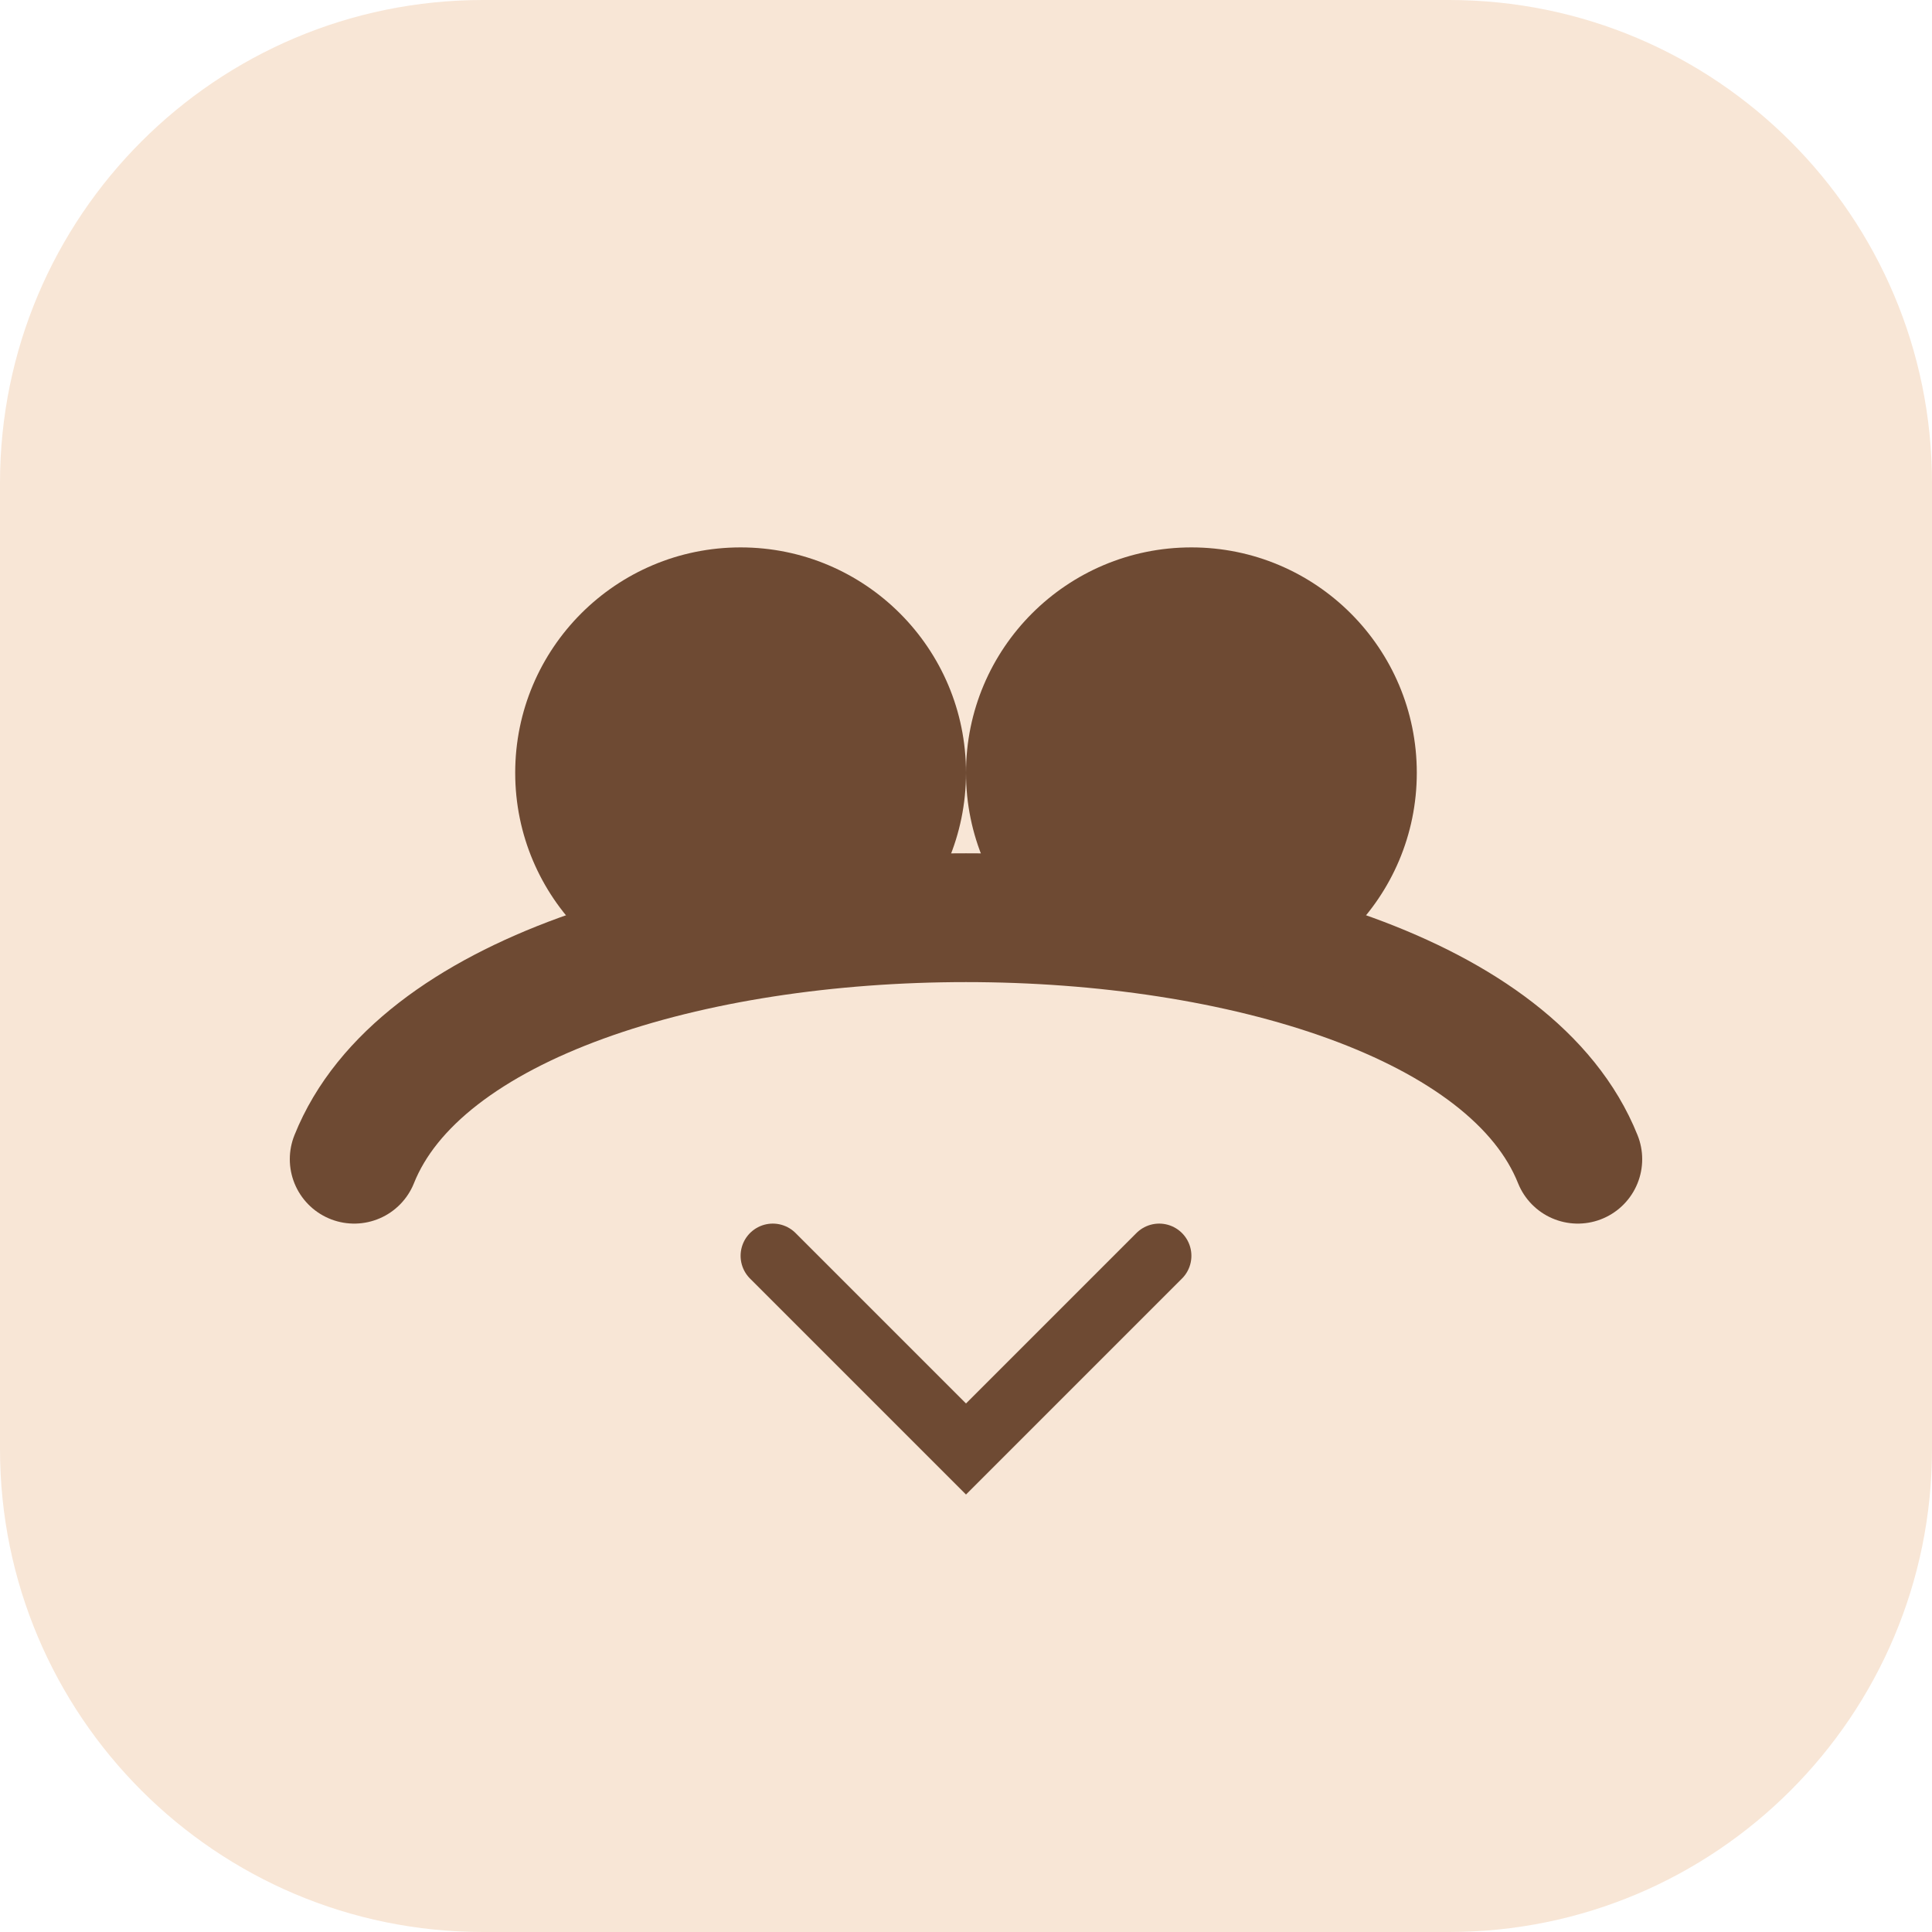
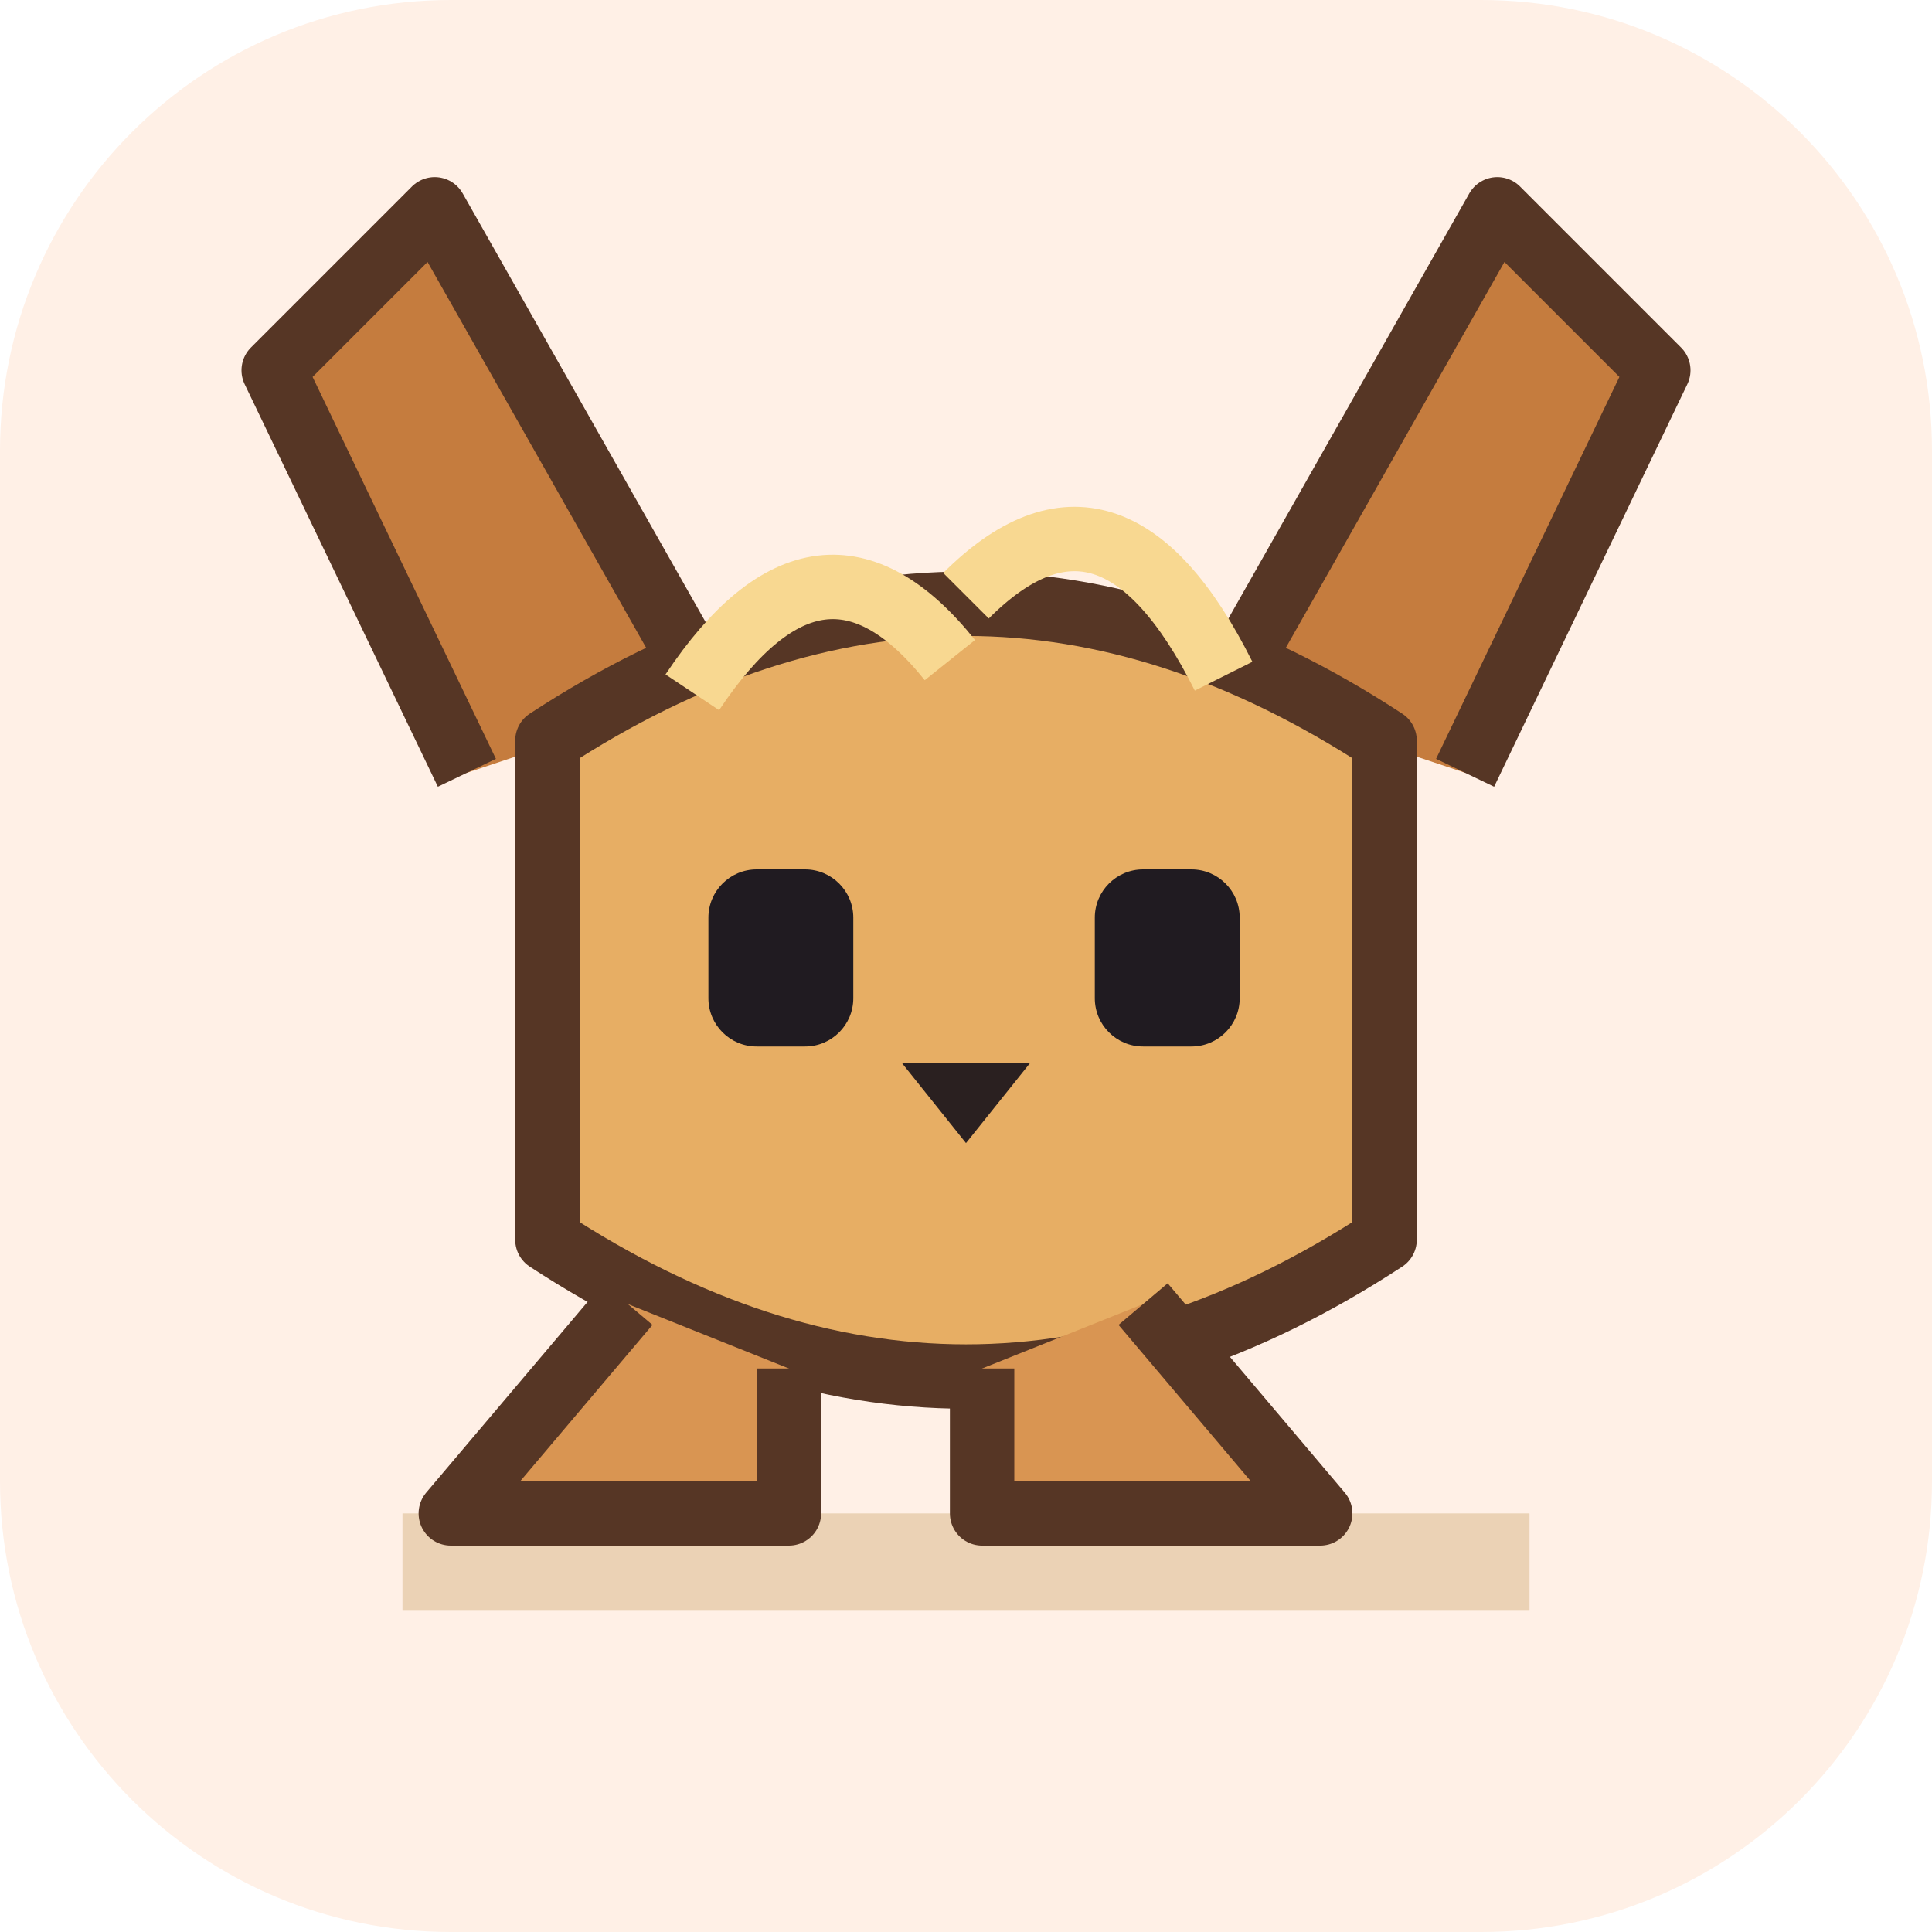
<svg xmlns="http://www.w3.org/2000/svg" viewBox="0 0 120 120">
-   <rect width="120" height="120" rx="30" fill="#f8e6d6" />
-   <path d="M22 72c8-20 68-20 76 0" fill="none" stroke="#6e4a33" stroke-width="8" stroke-linecap="round" />
-   <circle cx="46" cy="48" r="14" fill="#6e4a33" />
-   <circle cx="74" cy="48" r="14" fill="#6e4a33" />
-   <path d="M48 78 60 90 72 78" fill="none" stroke="#6e4a33" stroke-width="4" stroke-linecap="round" />
+   <rect width="120" height="120" rx="28" fill="#fff0e6" />
+   <path d="M25 94h70v6H25z" fill="#d7b483" opacity=".5" />
+   <path d="M29 48 17 23l10-10 17 30M91 48l12-25-10-10-17 30" fill="#c57c3e" stroke="#563625" stroke-width="4" stroke-linejoin="round" />
+   <path d="M34 46Q60 29 86 46v31Q60 94 34 77Z" fill="#e7ae64" stroke="#563625" stroke-width="4" stroke-linejoin="round" />
+   <path d="M43 43q8-12 16-2m1-4q9-9 16 5" fill="none" stroke="#f8d891" stroke-width="4" />
+   <rect x="44" y="54" width="9" height="11" rx="3" fill="#201b21" />
+   <rect x="68" y="54" width="9" height="11" rx="3" fill="#201b21" />
+   <path d="M56 66h8l-4 5z" fill="#2a2020" />
+   <path d="M39 81 28 94h21v-9m22-4 11 13H61v-9" fill="#d99552" stroke="#563625" stroke-width="4" stroke-linejoin="round" />
</svg>
